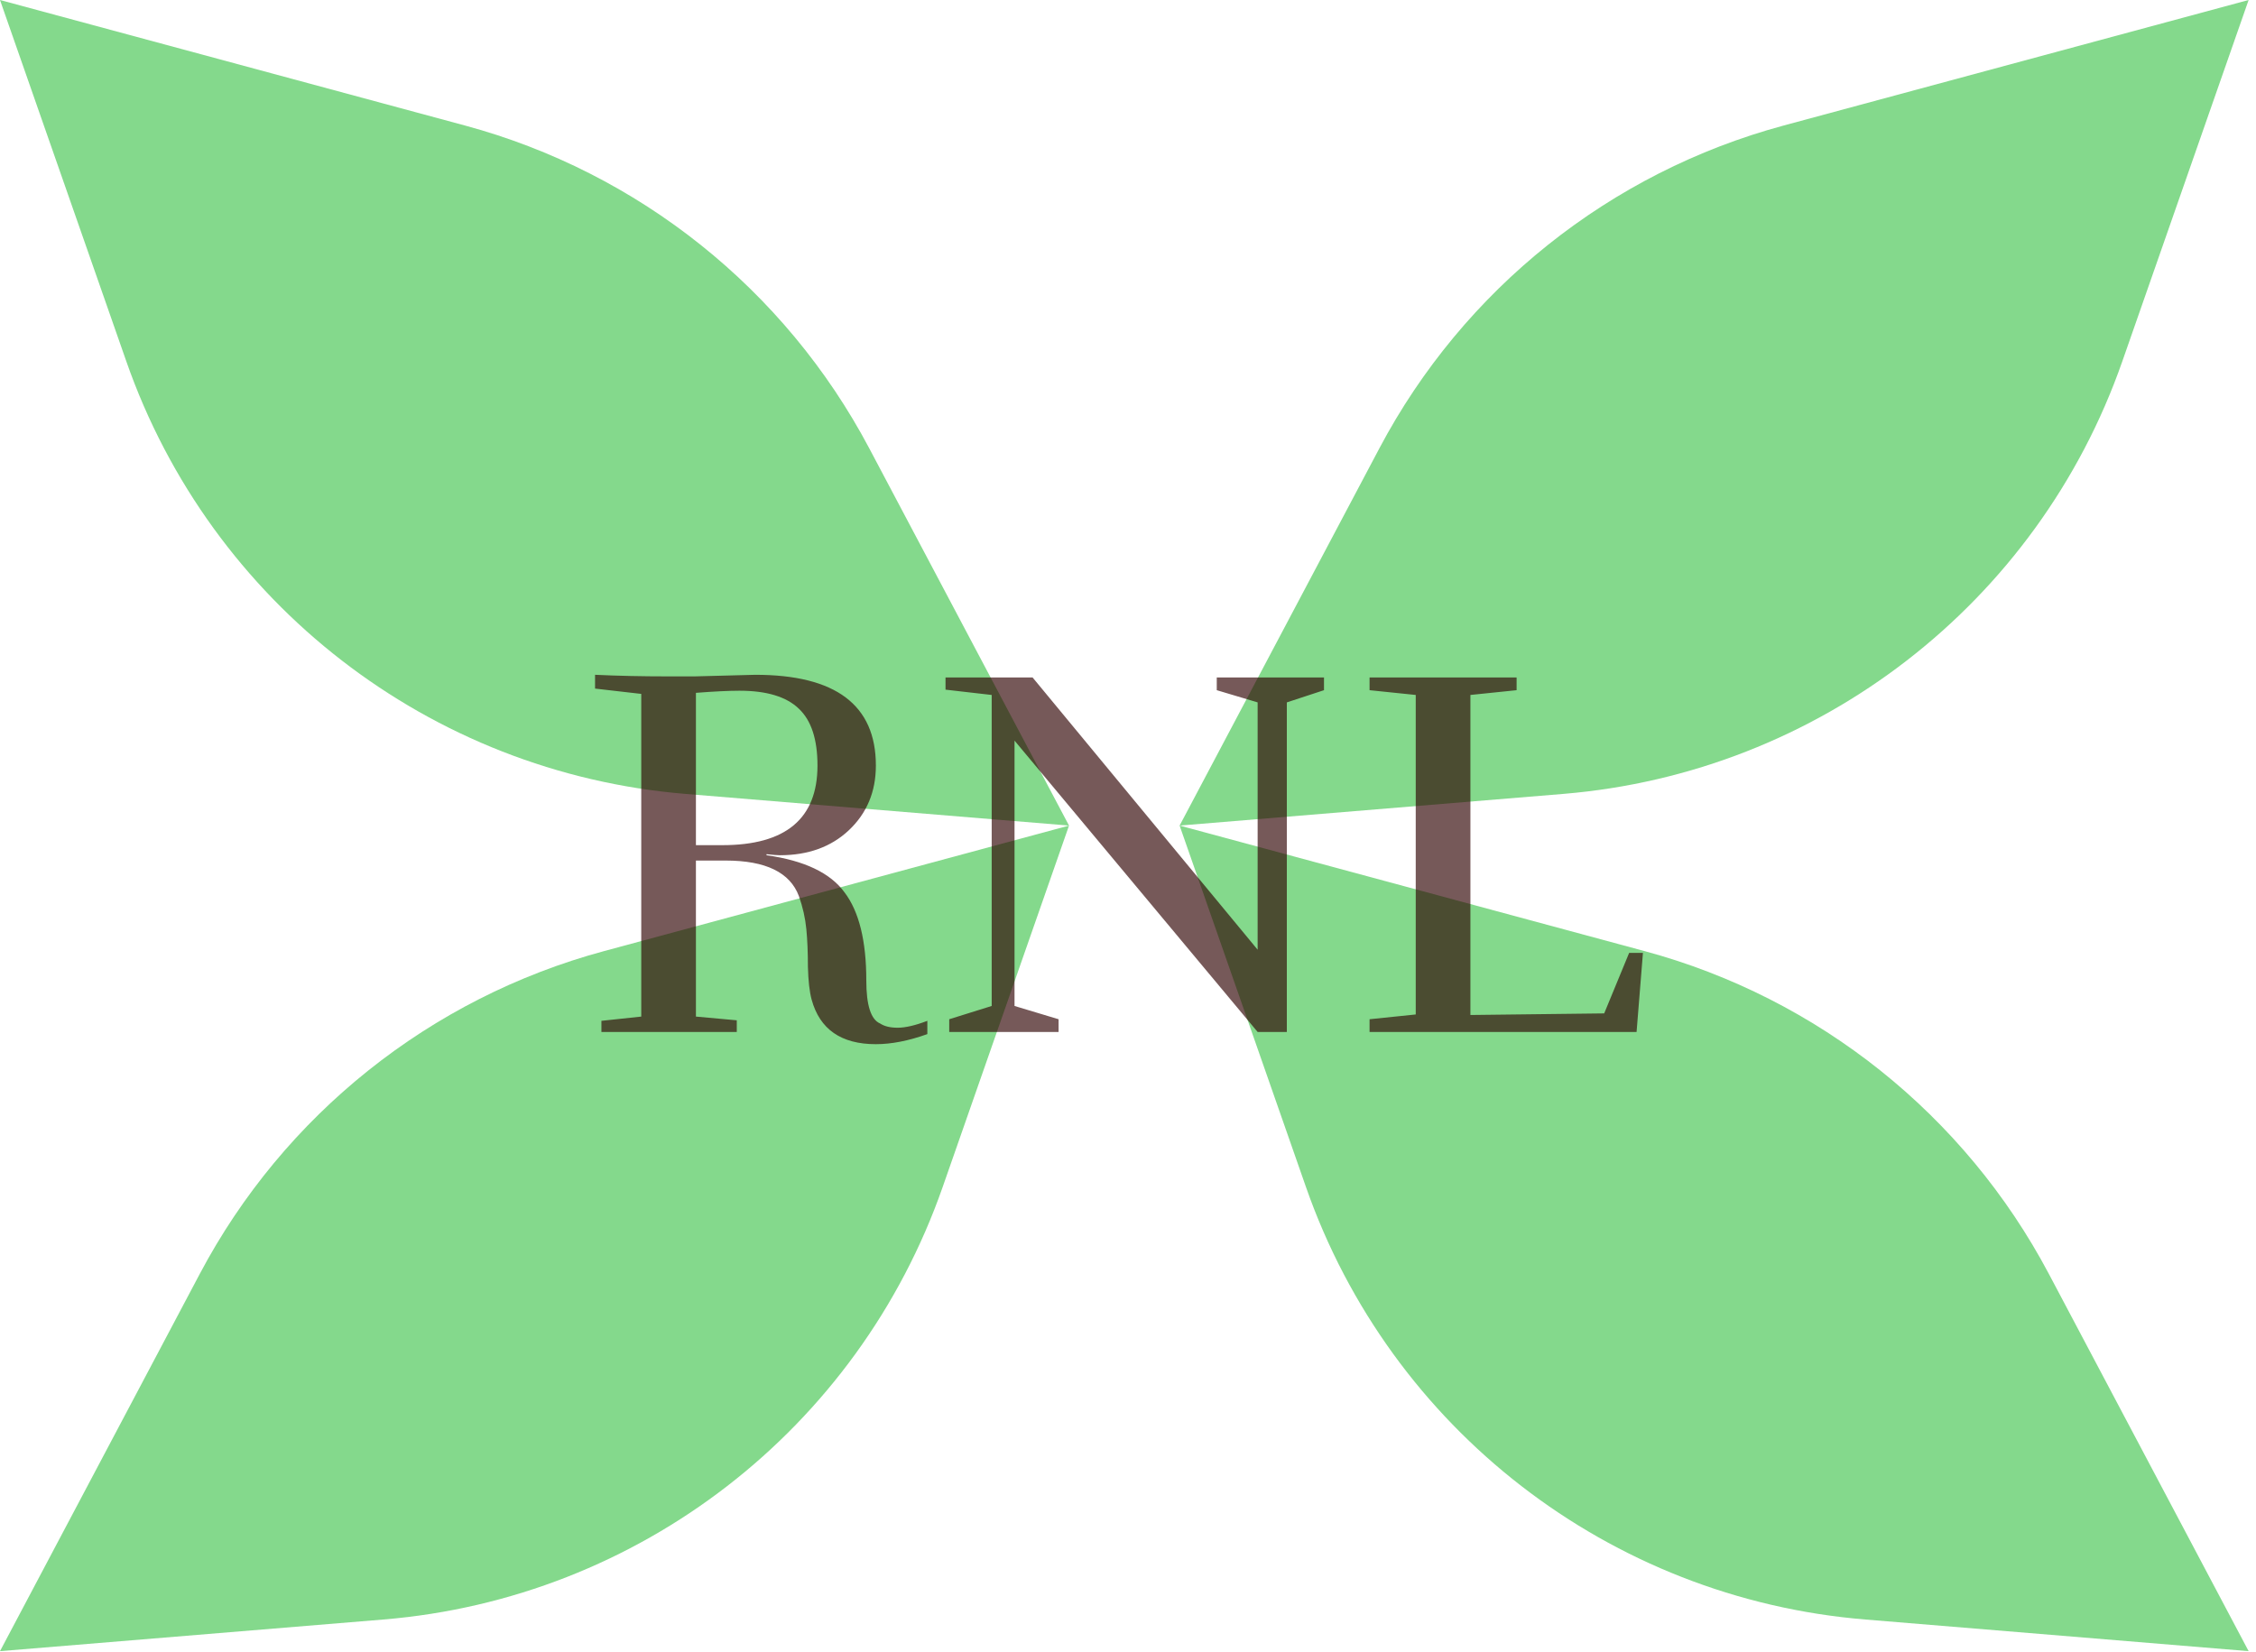
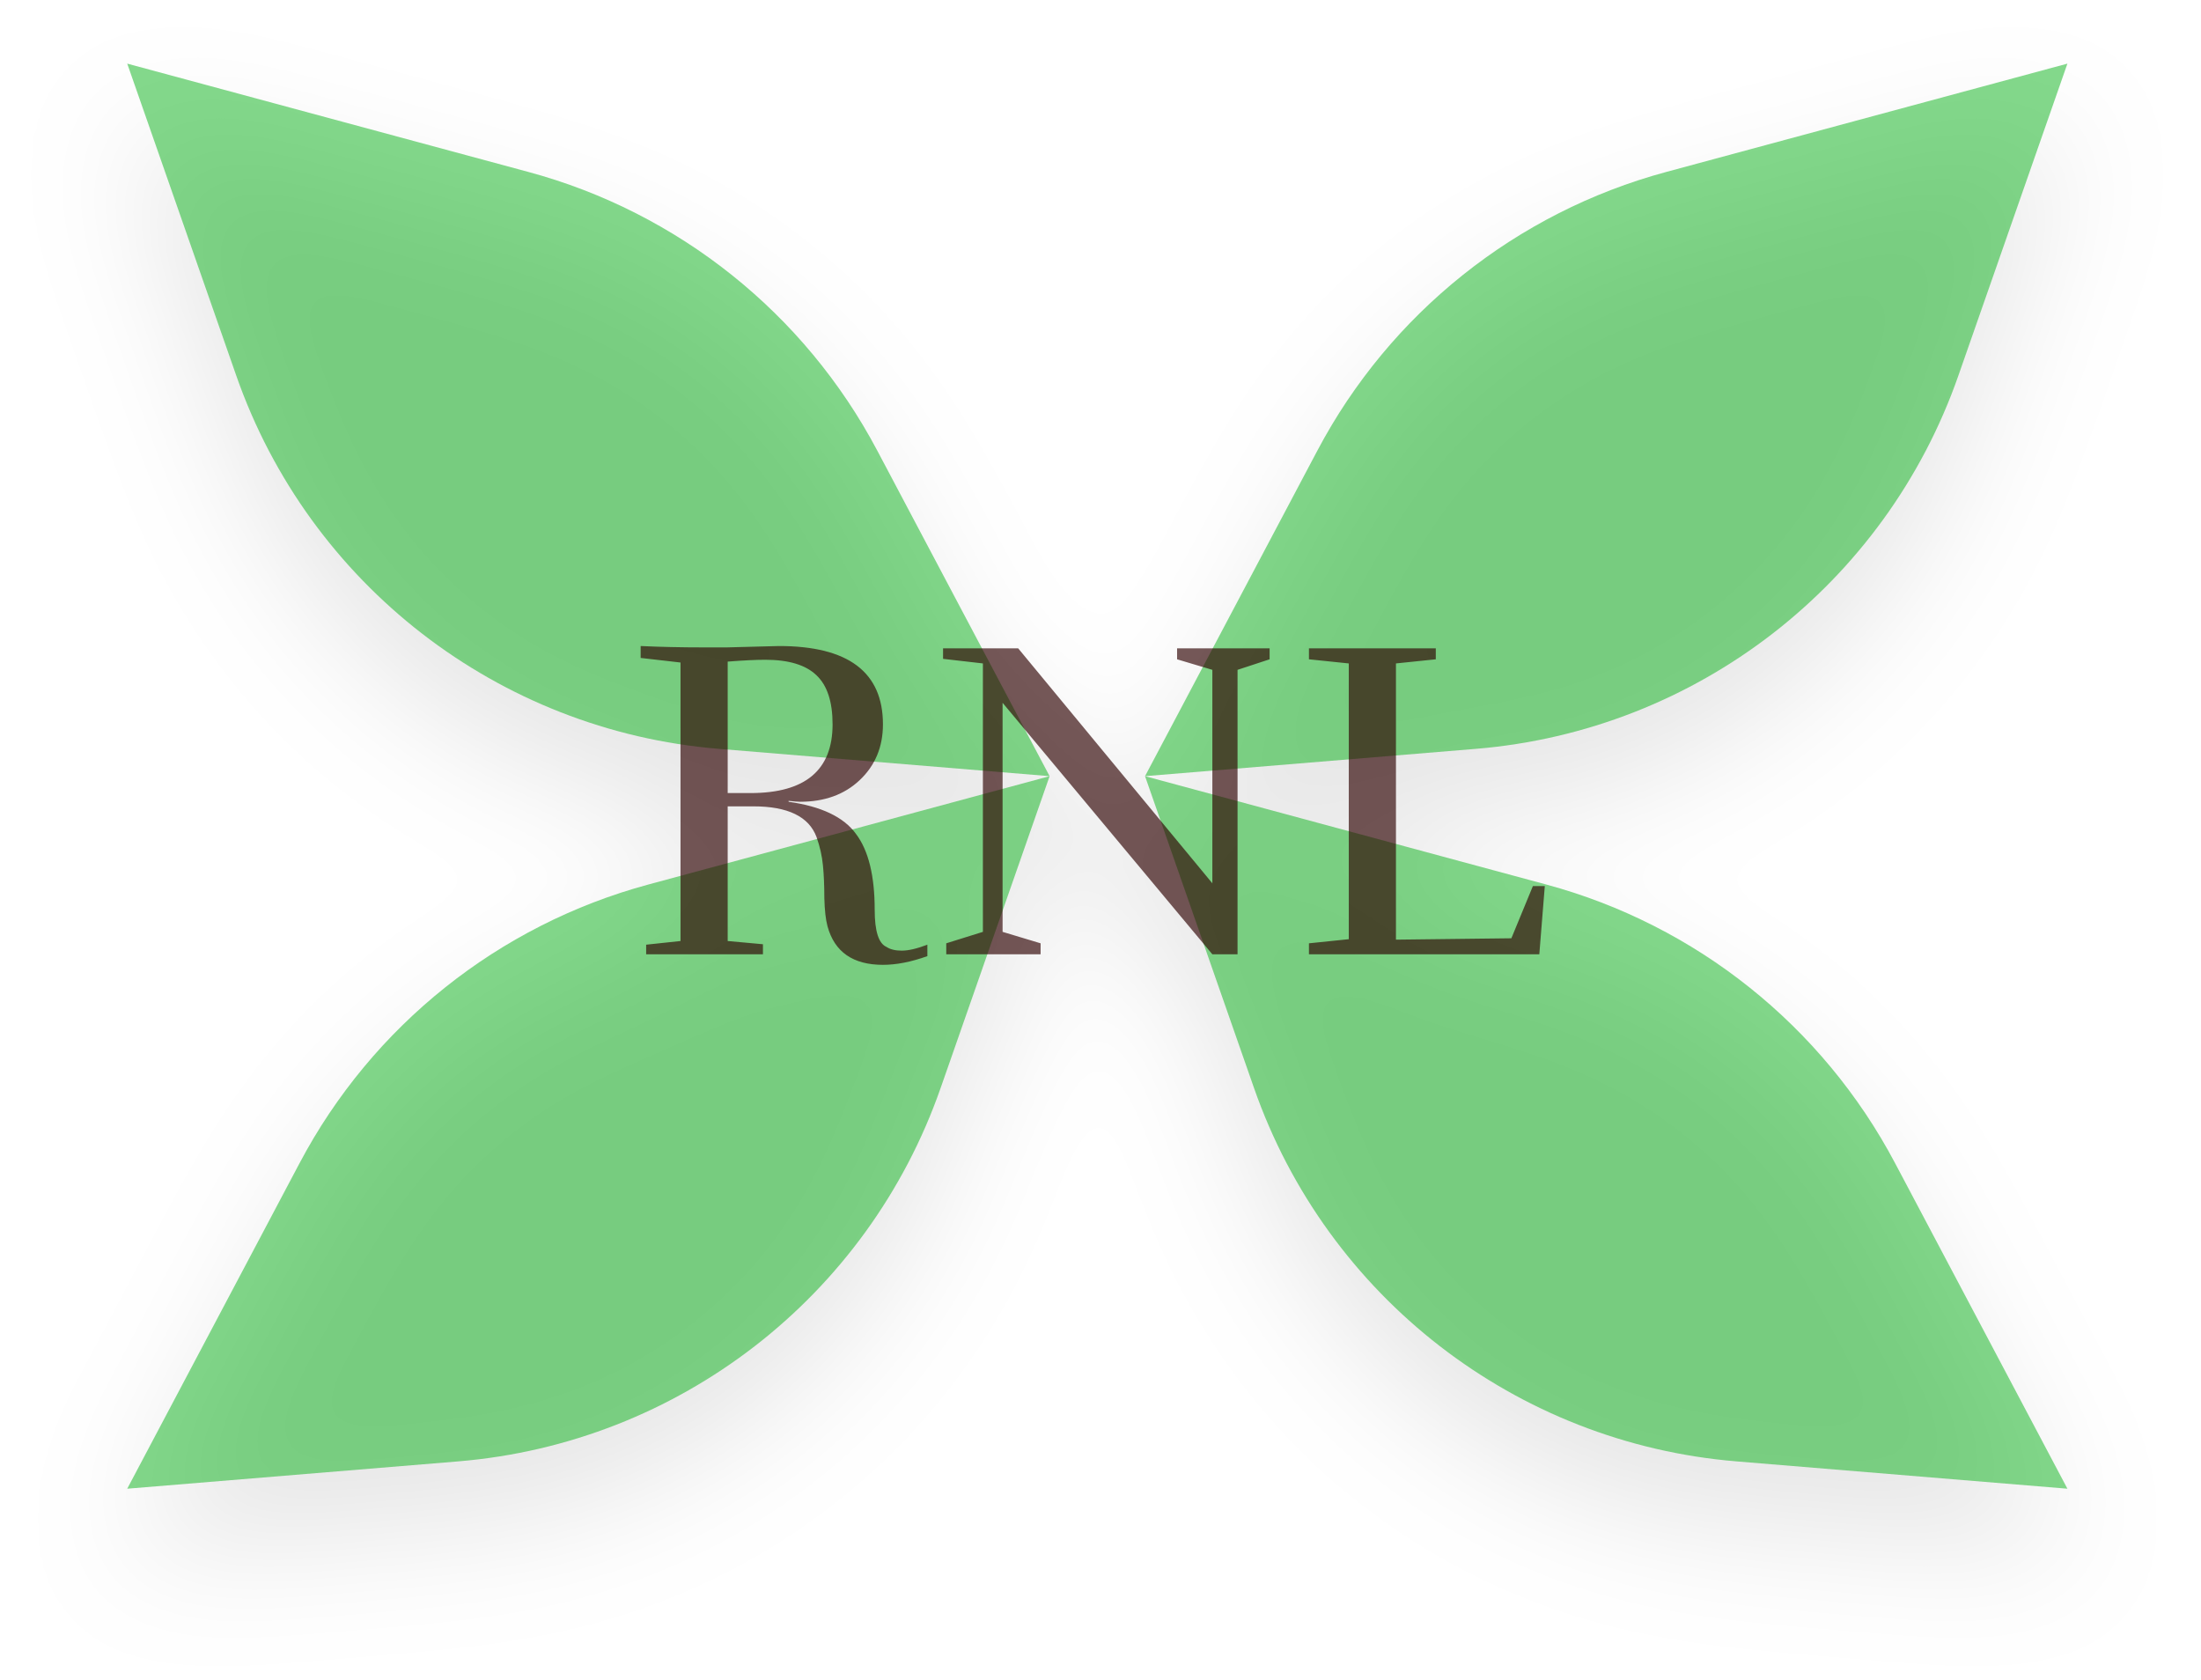
- <svg xmlns="http://www.w3.org/2000/svg" width="153" height="112" viewBox="0 0 153 112" fill="none">
-   <path d="M93.55 30.406C99.259 19.623 109.188 11.694 120.967 8.514L152.5 0L143.93 24.519C138.195 40.927 123.338 52.422 106.015 53.852L80 56L93.55 30.406Z" fill="#05B116" fill-opacity="0.49" />
-   <path d="M138.95 86.406C133.241 75.623 123.312 67.694 111.533 64.514L80 56L88.57 80.519C94.305 96.927 109.162 108.422 126.485 109.852L152.5 112L138.95 86.406Z" fill="#05B116" fill-opacity="0.49" />
-   <path d="M13.55 86.406C19.259 75.623 29.188 67.694 40.967 64.514L72.5 56L63.93 80.519C58.195 96.927 43.338 108.422 26.015 109.852L0 112L13.55 86.406Z" fill="#05B116" fill-opacity="0.49" />
-   <path d="M58.95 30.406C53.241 19.623 43.312 11.694 31.533 8.514L0 0L8.57 24.519C14.305 40.927 29.162 52.422 46.485 53.852L72.5 56L58.95 30.406Z" fill="#05B116" fill-opacity="0.49" />
-   <path d="M47.197 57.328H48.996C53.292 57.328 55.441 55.528 55.441 51.928C55.441 50.152 55.02 48.868 54.181 48.076C53.34 47.26 51.996 46.852 50.148 46.852C49.428 46.852 48.444 46.9 47.197 46.996V57.328ZM47.124 45.88L51.228 45.772C56.676 45.772 59.401 47.824 59.401 51.928C59.401 53.704 58.788 55.168 57.565 56.32C56.364 57.448 54.804 58.012 52.885 58.012C52.717 58.012 52.416 57.988 51.984 57.94V58.012C54.553 58.372 56.316 59.212 57.276 60.532C58.261 61.828 58.752 63.82 58.752 66.508C58.752 68.188 59.065 69.16 59.688 69.424C59.977 69.616 60.373 69.712 60.877 69.712C61.404 69.712 62.077 69.556 62.892 69.244V70.144C61.62 70.6 60.456 70.828 59.401 70.828C57.048 70.828 55.596 69.82 55.044 67.804C54.901 67.276 54.816 66.532 54.792 65.572C54.792 64.612 54.757 63.76 54.684 63.016C54.612 62.272 54.444 61.528 54.181 60.784C53.581 59.176 51.925 58.372 49.212 58.372H47.197V68.956L49.968 69.208V70H40.788V69.244L43.489 68.956V47.068L40.356 46.708V45.772C41.892 45.844 43.536 45.88 45.288 45.88H47.124ZM82.52 45.952H89.792V46.816L87.272 47.644V70H85.292L68.804 50.236V68.236L71.792 69.136V70H64.376V69.136L67.256 68.236V47.14L64.124 46.78V45.952H70.028L85.292 64.42V47.644L82.52 46.816V45.952ZM92.882 45.952H102.855V46.816L99.722 47.14V68.848L108.795 68.74L110.487 64.636H111.423L110.991 70H92.882V69.136L96.014 68.812V47.14L92.882 46.816V45.952Z" fill="#2D0101" fill-opacity="0.65" />
+ <svg xmlns="http://www.w3.org/2000/svg" width="173" height="132" viewBox="0 0 173 132" fill="none">
+   <g filter="url(#filter0_d)">
+     <path d="M103.55 35.406C109.259 24.623 119.188 16.694 130.967 13.514L162.5 5L153.93 29.519C148.195 45.927 133.338 57.422 116.015 58.852L90 61L103.55 35.406Z" fill="#05B116" fill-opacity="0.49" />
+     <path d="M148.95 91.406C143.241 80.623 133.312 72.694 121.533 69.514L90 61L98.57 85.519C104.305 101.927 119.162 113.422 136.485 114.852L162.5 117L148.95 91.406Z" fill="#05B116" fill-opacity="0.49" />
+     <path d="M23.55 91.406C29.259 80.623 39.188 72.694 50.967 69.514L82.5 61L73.93 85.519C68.195 101.927 53.338 113.422 36.015 114.852L10 117L23.55 91.406Z" fill="#05B116" fill-opacity="0.49" />
+     <path d="M68.95 35.406C63.241 24.623 53.312 16.694 41.533 13.514L10 5L18.57 29.519C24.305 45.927 39.162 57.422 56.485 58.852L82.5 61L68.95 35.406Z" fill="#05B116" fill-opacity="0.49" />
+     <path d="M57.197 62.328H58.996C63.292 62.328 65.441 60.528 65.441 56.928C65.441 55.152 65.02 53.868 64.18 53.076C63.34 52.26 61.996 51.852 60.148 51.852C59.428 51.852 58.444 51.9 57.197 51.996V62.328ZM57.124 50.88L61.228 50.772C66.677 50.772 69.4 52.824 69.4 56.928C69.4 58.704 68.788 60.168 67.564 61.32C66.365 62.448 64.805 63.012 62.885 63.012C62.717 63.012 62.416 62.988 61.984 62.94V63.012C64.552 63.372 66.317 64.212 67.276 65.532C68.26 66.828 68.752 68.82 68.752 71.508C68.752 73.188 69.064 74.16 69.689 74.424C69.977 74.616 70.373 74.712 70.876 74.712C71.404 74.712 72.076 74.556 72.892 74.244V75.144C71.621 75.6 70.457 75.828 69.4 75.828C67.049 75.828 65.597 74.82 65.044 72.804C64.9 72.276 64.817 71.532 64.793 70.572C64.793 69.612 64.757 68.76 64.684 68.016C64.612 67.272 64.445 66.528 64.18 65.784C63.581 64.176 61.925 63.372 59.212 63.372H57.197V73.956L59.968 74.208V75H50.788V74.244L53.489 73.956V52.068L50.356 51.708V50.772C51.892 50.844 53.536 50.88 55.288 50.88H57.124ZM92.52 50.952H99.792V51.816L97.272 52.644V75H95.292L78.804 55.236V73.236L81.792 74.136V75H74.376V74.136L77.256 73.236V52.14L74.124 51.78V50.952H80.028L95.292 69.42V52.644L92.52 51.816V50.952ZM102.883 50.952H112.855V51.816L109.723 52.14V73.848L118.795 73.74L120.487 69.636H121.423L120.991 75H102.883V74.136L106.015 73.812V52.14L102.883 51.816V50.952Z" fill="#2D0101" fill-opacity="0.65" />
+   </g>
+   <defs>
+     <filter id="filter0_d" x="0" y="0" width="172.5" height="132" filterUnits="userSpaceOnUse" color-interpolation-filters="sRGB">
+       <feFlood flood-opacity="0" result="BackgroundImageFix" />
+       <feColorMatrix in="SourceAlpha" type="matrix" values="0 0 0 0 0 0 0 0 0 0 0 0 0 0 0 0 0 0 127 0" />
+       <feOffset dy="5" />
+       <feGaussianBlur stdDeviation="5" />
+       <feColorMatrix type="matrix" values="0 0 0 0 0 0 0 0 0 0 0 0 0 0 0 0 0 0 0.1 0" />
+       <feBlend mode="normal" in2="BackgroundImageFix" result="effect1_dropShadow" />
+       <feBlend mode="normal" in="SourceGraphic" in2="effect1_dropShadow" result="shape" />
+     </filter>
+   </defs>
</svg>
